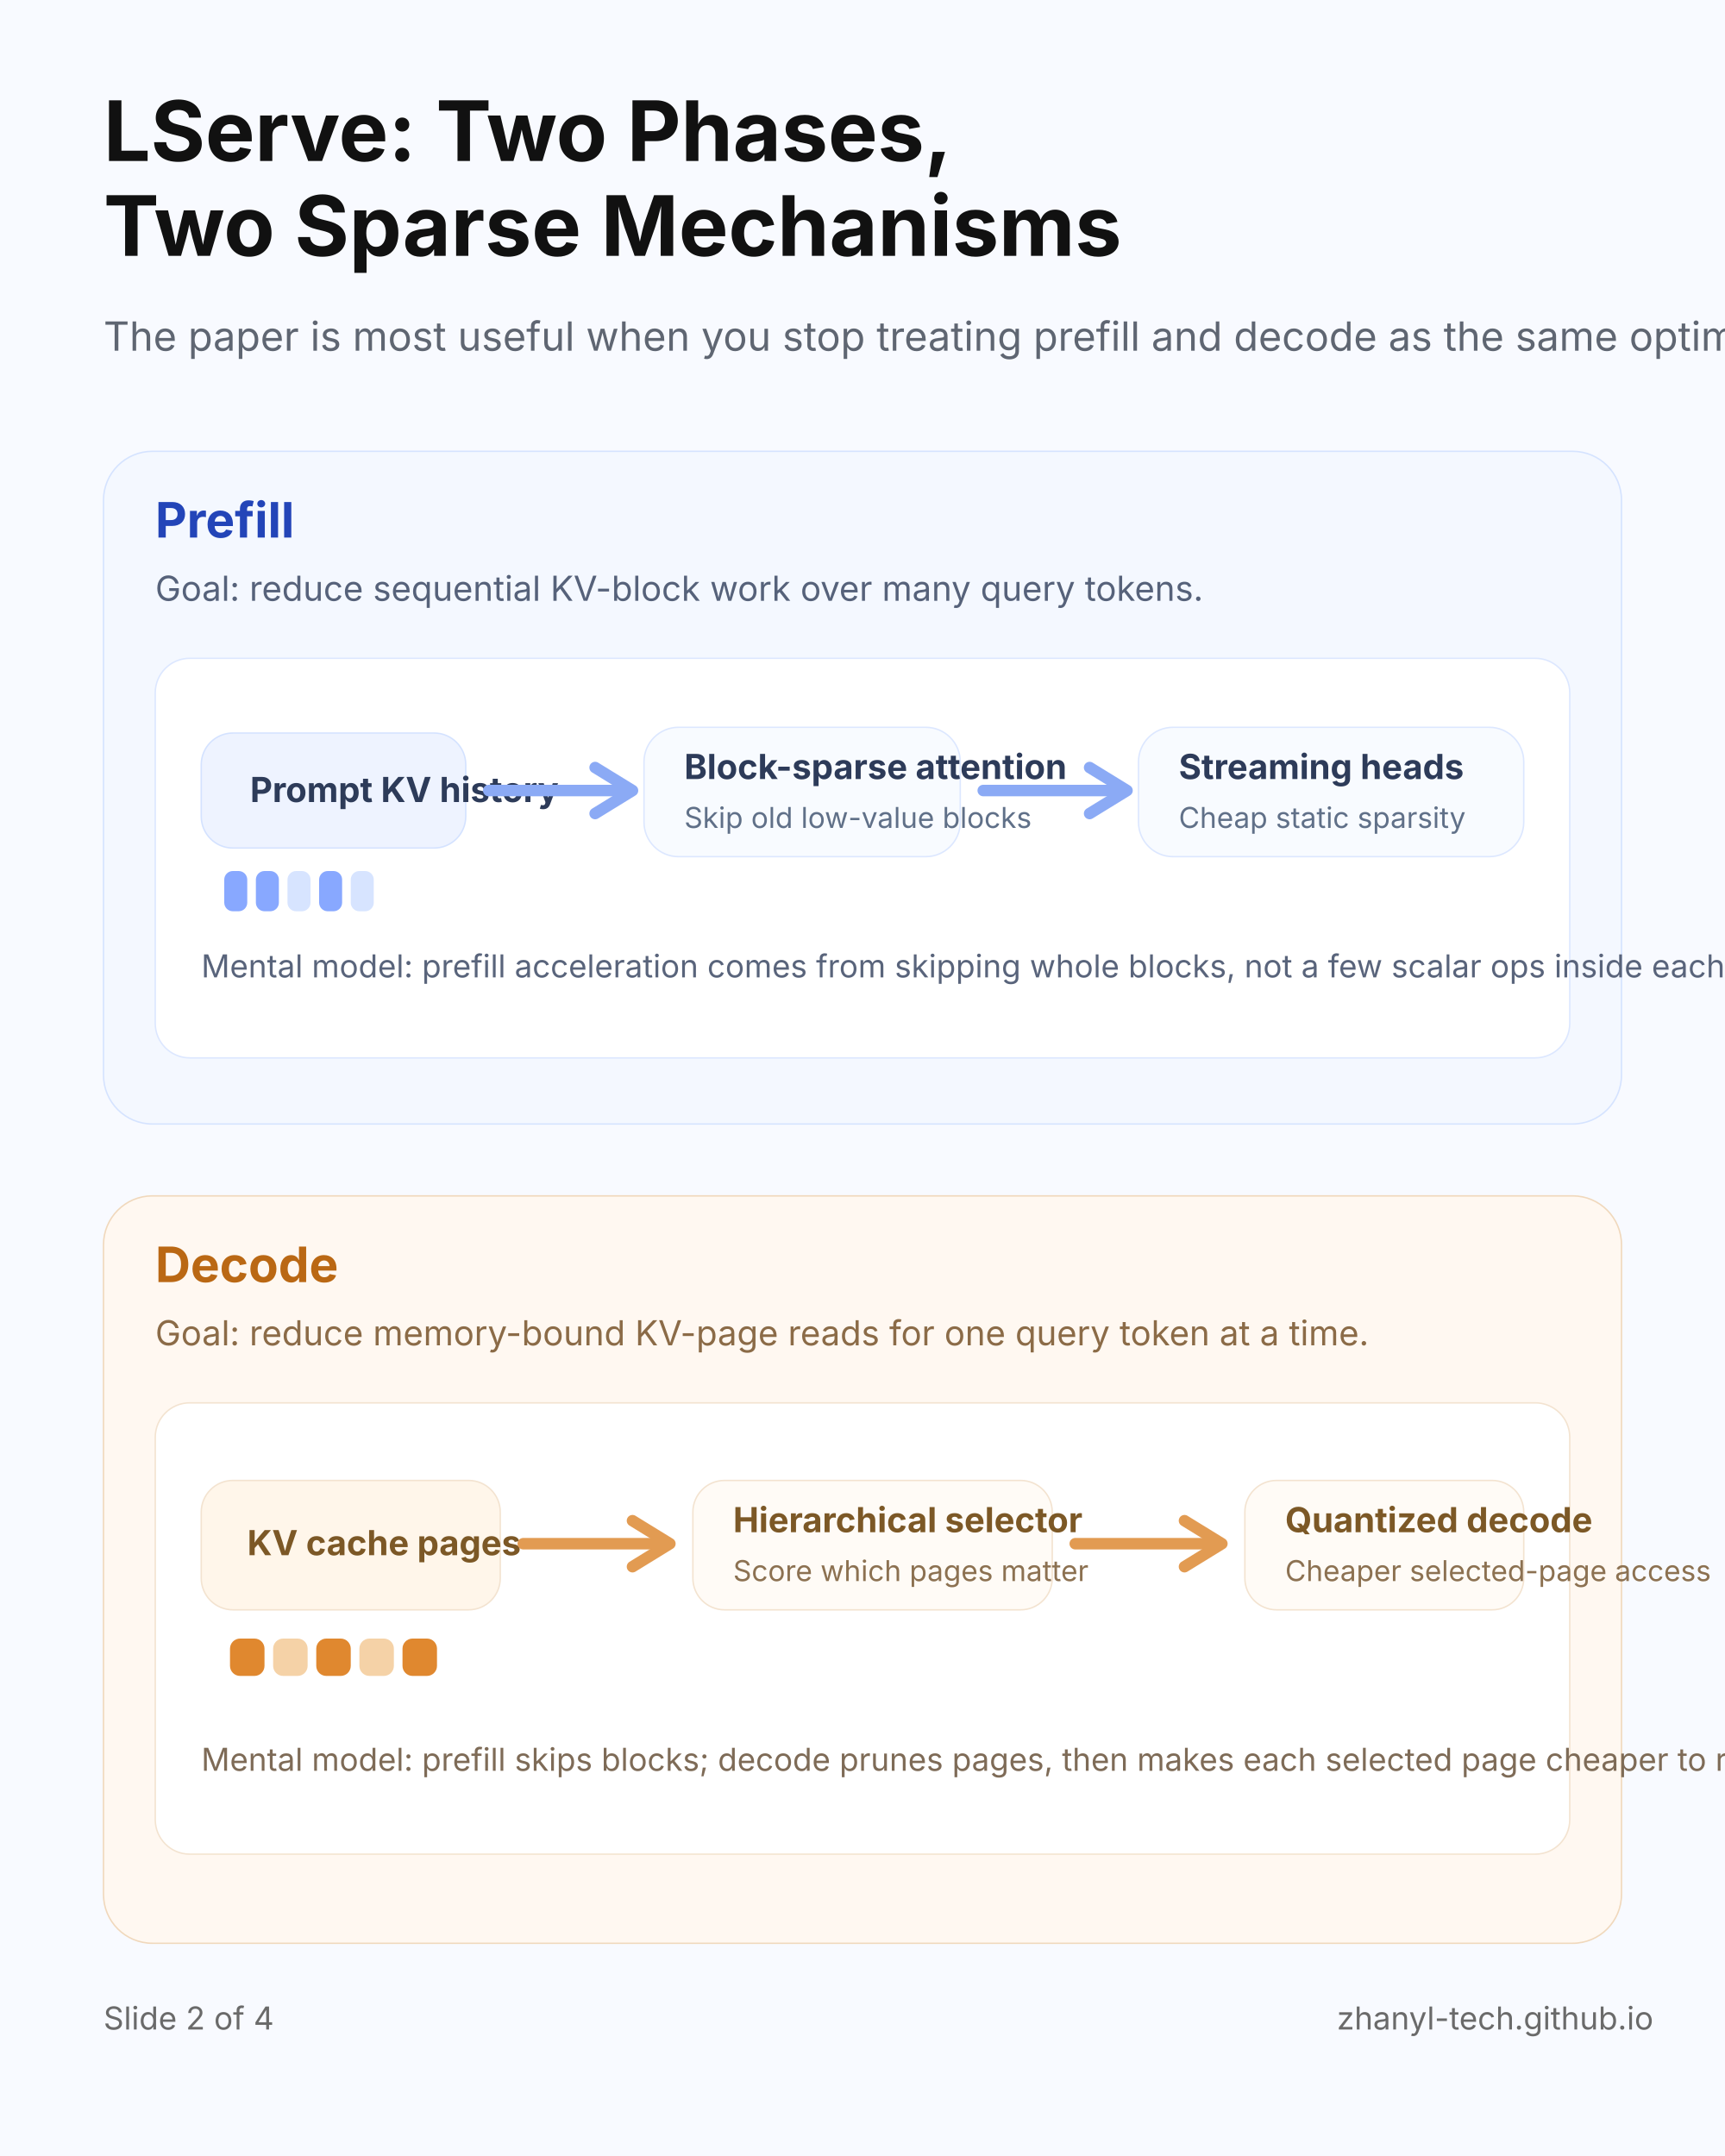
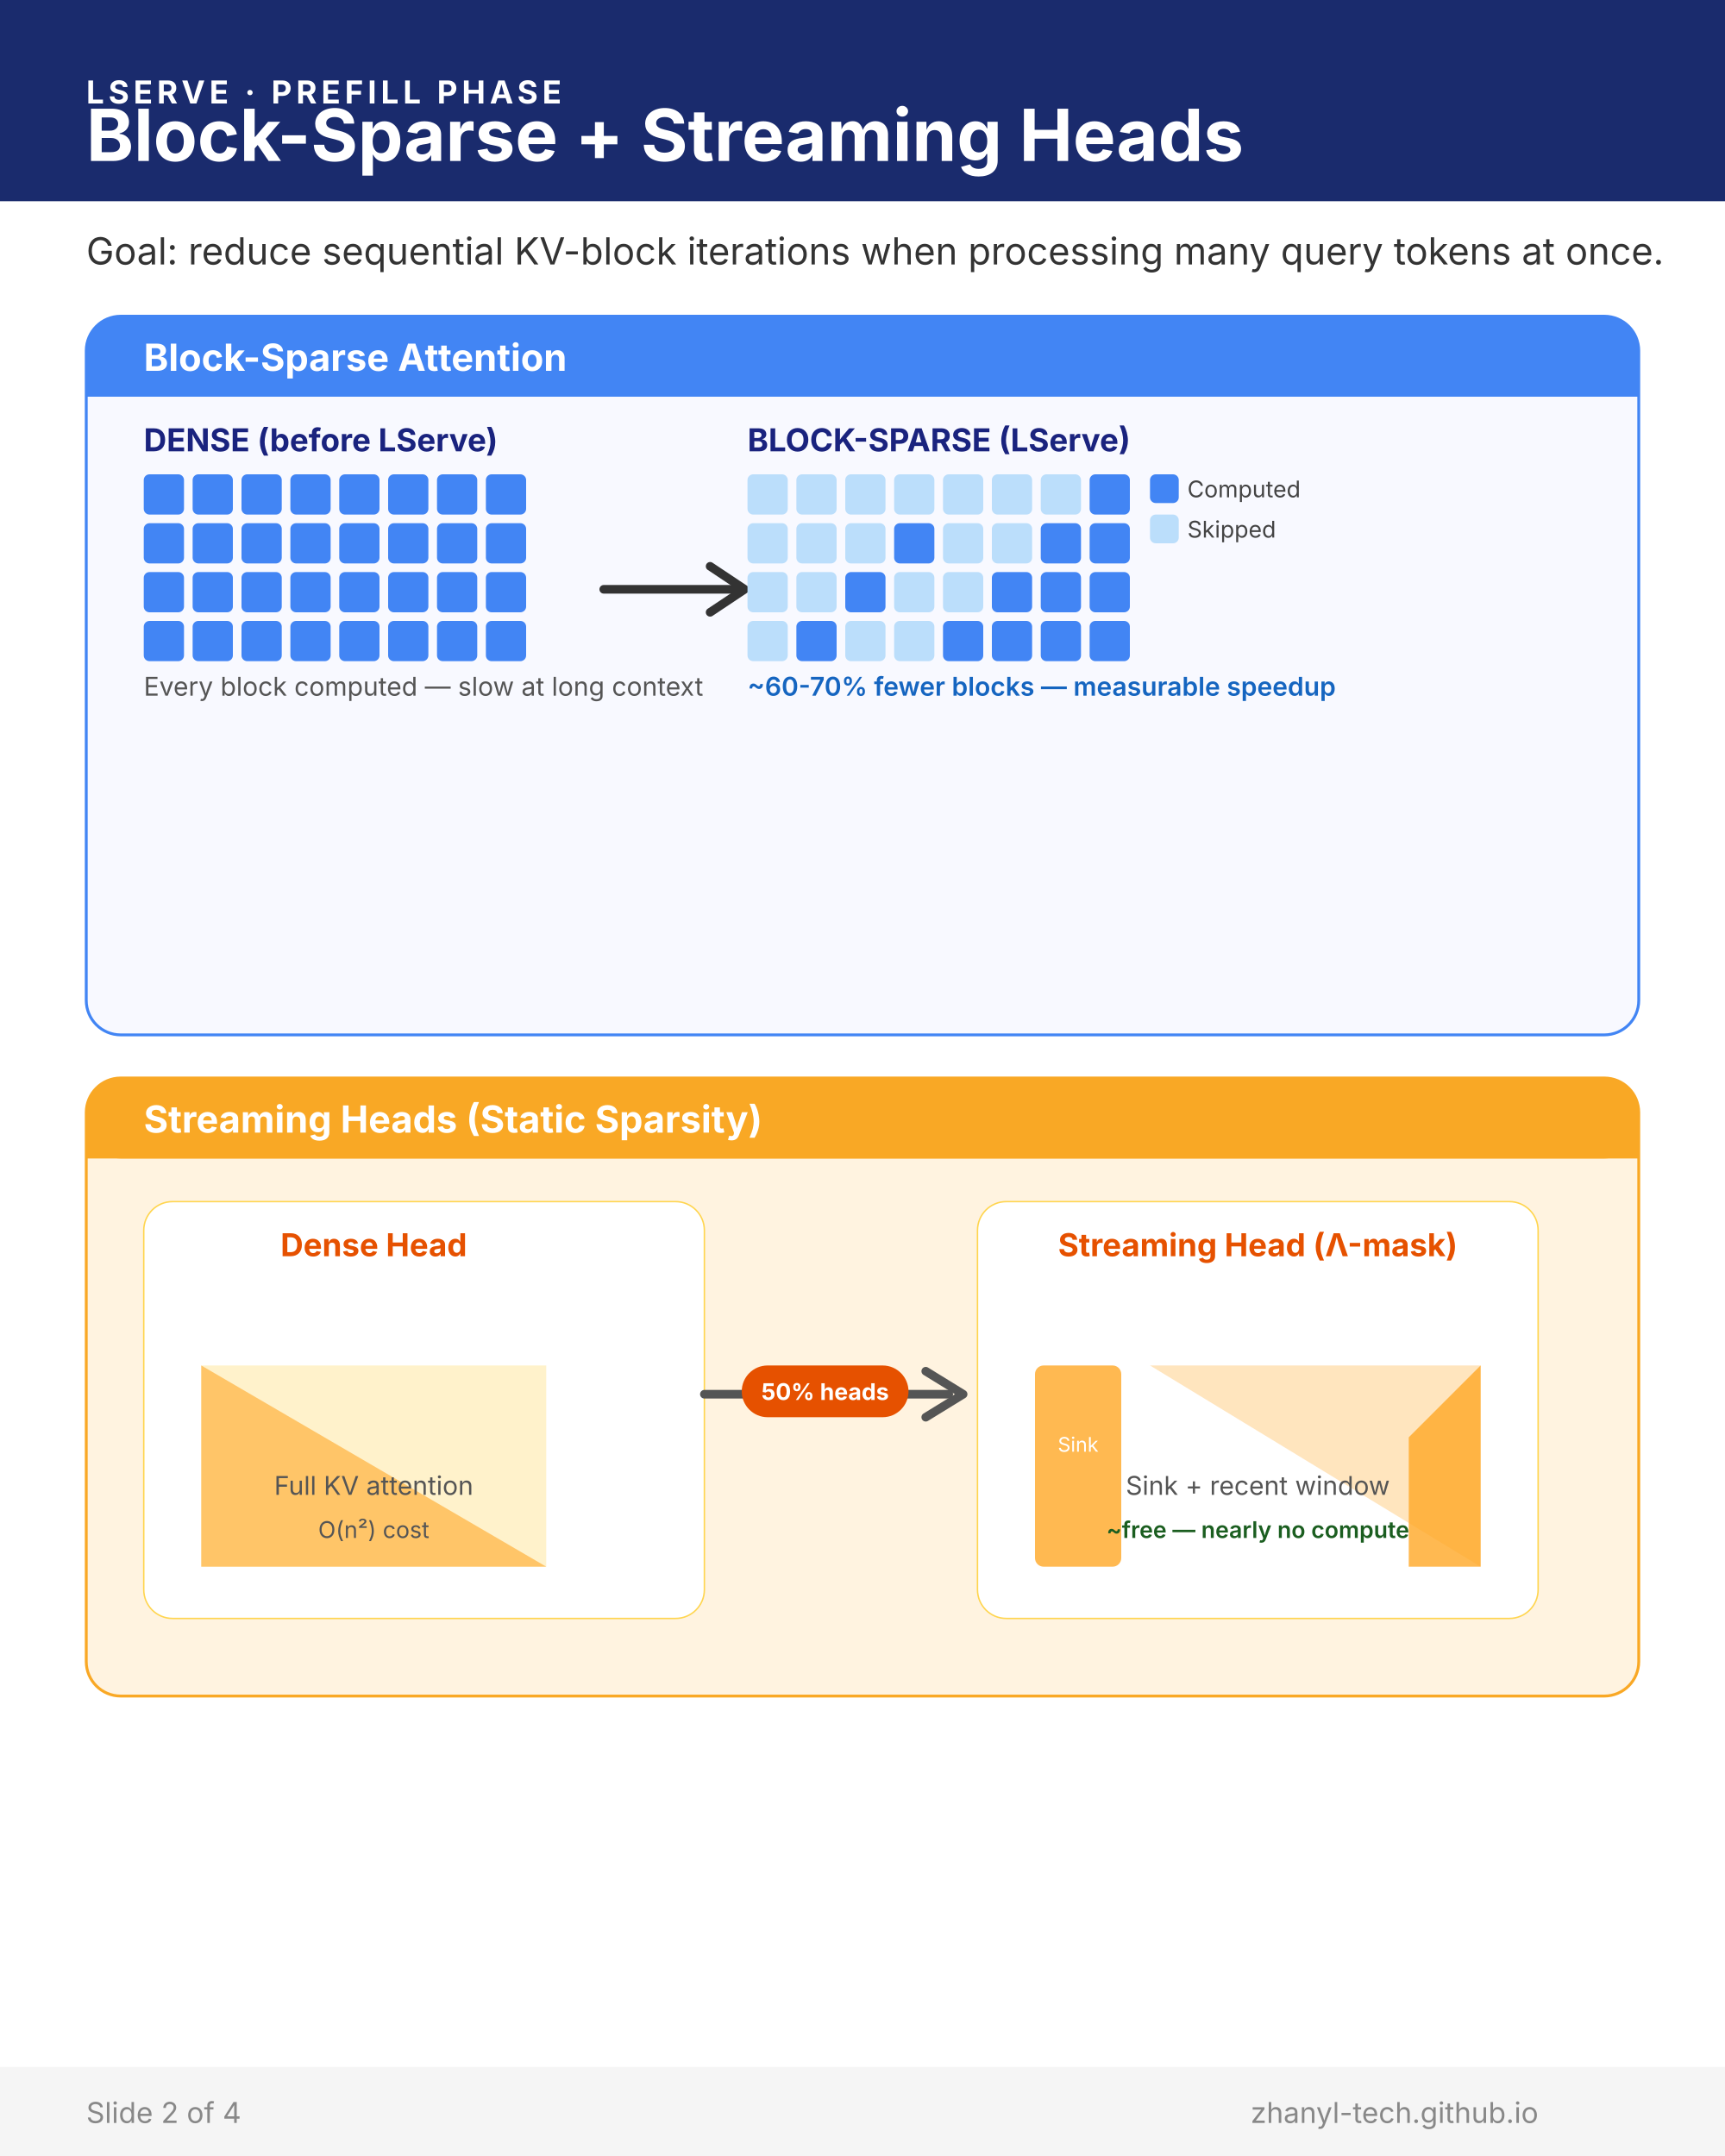
<svg xmlns="http://www.w3.org/2000/svg" width="1200" height="1500" viewBox="0 0 1200 1500" fill="none">
-   <rect width="1200" height="1500" fill="#F8FAFF" />
-   <text x="72" y="112" fill="#111111" font-family="Inter, Arial, sans-serif" font-size="58" font-weight="700">LServe: Two Phases,</text>
-   <text x="72" y="178" fill="#111111" font-family="Inter, Arial, sans-serif" font-size="58" font-weight="700">Two Sparse Mechanisms</text>
-   <text x="72" y="244" fill="#5F6672" font-family="Inter, Arial, sans-serif" font-size="28">The paper is most useful when you stop treating prefill and decode as the same optimization problem.</text>
-   <rect x="72" y="314" width="1056" height="468" rx="34" fill="#F4F8FF" stroke="#D5E3FF" />
-   <text x="108" y="374" fill="#2345B8" font-family="Inter, Arial, sans-serif" font-size="34" font-weight="700">Prefill</text>
-   <text x="108" y="418" fill="#56627A" font-family="Inter, Arial, sans-serif" font-size="24">Goal: reduce sequential KV-block work over many query tokens.</text>
-   <rect x="108" y="458" width="984" height="278" rx="24" fill="#FFFFFF" stroke="#DCE7FF" />
-   <rect x="140" y="510" width="184" height="80" rx="22" fill="#EEF3FF" stroke="#D4E2FF" />
-   <text x="174" y="558" fill="#2D3B59" font-family="Inter, Arial, sans-serif" font-size="24" font-weight="700">Prompt KV history</text>
-   <rect x="156" y="606" width="16" height="28" rx="6" fill="#88A8FF" />
-   <rect x="178" y="606" width="16" height="28" rx="6" fill="#88A8FF" />
-   <rect x="200" y="606" width="16" height="28" rx="6" fill="#D7E4FF" />
-   <rect x="222" y="606" width="16" height="28" rx="6" fill="#88A8FF" />
-   <rect x="244" y="606" width="16" height="28" rx="6" fill="#D7E4FF" />
-   <path d="M340 550H430" stroke="#8BAAF5" stroke-width="8" stroke-linecap="round" />
-   <path d="M414 534L440 550L414 566" stroke="#8BAAF5" stroke-width="8" stroke-linecap="round" stroke-linejoin="round" />
-   <rect x="448" y="506" width="220" height="90" rx="24" fill="#F8FBFF" stroke="#DCE7FF" />
-   <text x="476" y="542" fill="#2D3B59" font-family="Inter, Arial, sans-serif" font-size="24" font-weight="700">Block-sparse attention</text>
-   <text x="476" y="576" fill="#607088" font-family="Inter, Arial, sans-serif" font-size="20">Skip old low-value blocks</text>
-   <path d="M684 550H774" stroke="#8BAAF5" stroke-width="8" stroke-linecap="round" />
-   <path d="M758 534L784 550L758 566" stroke="#8BAAF5" stroke-width="8" stroke-linecap="round" stroke-linejoin="round" />
-   <rect x="792" y="506" width="268" height="90" rx="24" fill="#F8FBFF" stroke="#DCE7FF" />
-   <text x="820" y="542" fill="#2D3B59" font-family="Inter, Arial, sans-serif" font-size="24" font-weight="700">Streaming heads</text>
-   <text x="820" y="576" fill="#607088" font-family="Inter, Arial, sans-serif" font-size="20">Cheap static sparsity</text>
-   <text x="140" y="680" fill="#59647B" font-family="Inter, Arial, sans-serif" font-size="22">Mental model: prefill acceleration comes from skipping whole blocks, not a few scalar ops inside each block.</text>
-   <rect x="72" y="832" width="1056" height="520" rx="34" fill="#FFF8F1" stroke="#F0D8BC" />
-   <text x="108" y="892" fill="#BA6814" font-family="Inter, Arial, sans-serif" font-size="34" font-weight="700">Decode</text>
-   <text x="108" y="936" fill="#8B6B47" font-family="Inter, Arial, sans-serif" font-size="24">Goal: reduce memory-bound KV-page reads for one query token at a time.</text>
-   <rect x="108" y="976" width="984" height="314" rx="24" fill="#FFFFFF" stroke="#F3E3D0" />
-   <rect x="140" y="1030" width="208" height="90" rx="22" fill="#FFF6EA" stroke="#F3E3D0" />
-   <text x="172" y="1082" fill="#7C5826" font-family="Inter, Arial, sans-serif" font-size="24" font-weight="700">KV cache pages</text>
-   <rect x="160" y="1140" width="24" height="26" rx="7" fill="#E0882F" />
-   <rect x="190" y="1140" width="24" height="26" rx="7" fill="#F5D2A7" />
-   <rect x="220" y="1140" width="24" height="26" rx="7" fill="#E0882F" />
-   <rect x="250" y="1140" width="24" height="26" rx="7" fill="#F5D2A7" />
-   <rect x="280" y="1140" width="24" height="26" rx="7" fill="#E0882F" />
-   <path d="M364 1074H456" stroke="#E29B52" stroke-width="8" stroke-linecap="round" />
-   <path d="M440 1058L466 1074L440 1090" stroke="#E29B52" stroke-width="8" stroke-linecap="round" stroke-linejoin="round" />
-   <rect x="482" y="1030" width="250" height="90" rx="22" fill="#FFFBF6" stroke="#F3E3D0" />
-   <text x="510" y="1066" fill="#7C5826" font-family="Inter, Arial, sans-serif" font-size="24" font-weight="700">Hierarchical selector</text>
-   <text x="510" y="1100" fill="#8C7151" font-family="Inter, Arial, sans-serif" font-size="20">Score which pages matter</text>
-   <path d="M748 1074H840" stroke="#E29B52" stroke-width="8" stroke-linecap="round" />
-   <path d="M824 1058L850 1074L824 1090" stroke="#E29B52" stroke-width="8" stroke-linecap="round" stroke-linejoin="round" />
-   <rect x="866" y="1030" width="194" height="90" rx="22" fill="#FFFBF6" stroke="#F3E3D0" />
-   <text x="894" y="1066" fill="#7C5826" font-family="Inter, Arial, sans-serif" font-size="24" font-weight="700">Quantized decode</text>
-   <text x="894" y="1100" fill="#8C7151" font-family="Inter, Arial, sans-serif" font-size="20">Cheaper selected-page access</text>
-   <text x="140" y="1232" fill="#7E6B57" font-family="Inter, Arial, sans-serif" font-size="22">Mental model: prefill skips blocks; decode prunes pages, then makes each selected page cheaper to read.</text>
-   <text x="72" y="1412" fill="#6A6A6A" font-family="Inter, Arial, sans-serif" font-size="22">Slide 2 of 4</text>
-   <text x="930" y="1412" fill="#6A6A6A" font-family="Inter, Arial, sans-serif" font-size="22">zhanyl-tech.github.io</text>
+   <rect width="1200" height="1500" fill="#FFFFFF" />
+   <rect width="1200" height="140" fill="#1A2B6D" />
+   <text x="60" y="72" fill="#FFFFFF" font-family="Inter,Arial,sans-serif" font-size="22" font-weight="700" letter-spacing="3">LSERVE · PREFILL PHASE</text>
+   <text x="60" y="112" fill="#FFFFFF" font-family="Inter,Arial,sans-serif" font-size="50" font-weight="700">Block-Sparse + Streaming Heads</text>
+   <text x="60" y="184" fill="#333333" font-family="Inter,Arial,sans-serif" font-size="26">Goal: reduce sequential KV-block iterations when processing many query tokens at once.</text>
+   <rect x="60" y="220" width="1080" height="500" rx="24" fill="#F8F9FF" stroke="#4285F4" stroke-width="2" />
+   <rect x="60" y="220" width="1080" height="56" rx="24" fill="#4285F4" />
+   <rect x="60" y="252" width="1080" height="24" fill="#4285F4" />
+   <text x="100" y="258" fill="#FFFFFF" font-family="Inter,Arial,sans-serif" font-size="26" font-weight="700">Block-Sparse Attention</text>
+   <text x="100" y="314" fill="#1A237E" font-family="Inter,Arial,sans-serif" font-size="22" font-weight="700">DENSE (before LServe)</text>
+   <g>
+     <rect x="100" y="330" width="28" height="28" rx="4" fill="#4285F4" />
+     <rect x="134" y="330" width="28" height="28" rx="4" fill="#4285F4" />
+     <rect x="168" y="330" width="28" height="28" rx="4" fill="#4285F4" />
+     <rect x="202" y="330" width="28" height="28" rx="4" fill="#4285F4" />
+     <rect x="236" y="330" width="28" height="28" rx="4" fill="#4285F4" />
+     <rect x="270" y="330" width="28" height="28" rx="4" fill="#4285F4" />
+     <rect x="304" y="330" width="28" height="28" rx="4" fill="#4285F4" />
+     <rect x="338" y="330" width="28" height="28" rx="4" fill="#4285F4" />
+     <rect x="100" y="364" width="28" height="28" rx="4" fill="#4285F4" />
+     <rect x="134" y="364" width="28" height="28" rx="4" fill="#4285F4" />
+     <rect x="168" y="364" width="28" height="28" rx="4" fill="#4285F4" />
+     <rect x="202" y="364" width="28" height="28" rx="4" fill="#4285F4" />
+     <rect x="236" y="364" width="28" height="28" rx="4" fill="#4285F4" />
+     <rect x="270" y="364" width="28" height="28" rx="4" fill="#4285F4" />
+     <rect x="304" y="364" width="28" height="28" rx="4" fill="#4285F4" />
+     <rect x="338" y="364" width="28" height="28" rx="4" fill="#4285F4" />
+     <rect x="100" y="398" width="28" height="28" rx="4" fill="#4285F4" />
+     <rect x="134" y="398" width="28" height="28" rx="4" fill="#4285F4" />
+     <rect x="168" y="398" width="28" height="28" rx="4" fill="#4285F4" />
+     <rect x="202" y="398" width="28" height="28" rx="4" fill="#4285F4" />
+     <rect x="236" y="398" width="28" height="28" rx="4" fill="#4285F4" />
+     <rect x="270" y="398" width="28" height="28" rx="4" fill="#4285F4" />
+     <rect x="304" y="398" width="28" height="28" rx="4" fill="#4285F4" />
+     <rect x="338" y="398" width="28" height="28" rx="4" fill="#4285F4" />
+     <rect x="100" y="432" width="28" height="28" rx="4" fill="#4285F4" />
+     <rect x="134" y="432" width="28" height="28" rx="4" fill="#4285F4" />
+     <rect x="168" y="432" width="28" height="28" rx="4" fill="#4285F4" />
+     <rect x="202" y="432" width="28" height="28" rx="4" fill="#4285F4" />
+     <rect x="236" y="432" width="28" height="28" rx="4" fill="#4285F4" />
+     <rect x="270" y="432" width="28" height="28" rx="4" fill="#4285F4" />
+     <rect x="304" y="432" width="28" height="28" rx="4" fill="#4285F4" />
+     <rect x="338" y="432" width="28" height="28" rx="4" fill="#4285F4" />
+   </g>
+   <text x="100" y="484" fill="#555555" font-family="Inter,Arial,sans-serif" font-size="18">Every block computed — slow at long context</text>
+   <path d="M420 410H510" stroke="#333333" stroke-width="6" stroke-linecap="round" />
+   <path d="M494 394L518 410L494 426" stroke="#333333" stroke-width="6" stroke-linecap="round" stroke-linejoin="round" />
+   <text x="520" y="314" fill="#1A237E" font-family="Inter,Arial,sans-serif" font-size="22" font-weight="700">BLOCK-SPARSE (LServe)</text>
+   <g>
+     <rect x="520" y="330" width="28" height="28" rx="4" fill="#BBDEFB" />
+     <rect x="554" y="330" width="28" height="28" rx="4" fill="#BBDEFB" />
+     <rect x="588" y="330" width="28" height="28" rx="4" fill="#BBDEFB" />
+     <rect x="622" y="330" width="28" height="28" rx="4" fill="#BBDEFB" />
+     <rect x="656" y="330" width="28" height="28" rx="4" fill="#BBDEFB" />
+     <rect x="690" y="330" width="28" height="28" rx="4" fill="#BBDEFB" />
+     <rect x="724" y="330" width="28" height="28" rx="4" fill="#BBDEFB" />
+     <rect x="758" y="330" width="28" height="28" rx="4" fill="#4285F4" />
+     <rect x="520" y="364" width="28" height="28" rx="4" fill="#BBDEFB" />
+     <rect x="554" y="364" width="28" height="28" rx="4" fill="#BBDEFB" />
+     <rect x="588" y="364" width="28" height="28" rx="4" fill="#BBDEFB" />
+     <rect x="622" y="364" width="28" height="28" rx="4" fill="#4285F4" />
+     <rect x="656" y="364" width="28" height="28" rx="4" fill="#BBDEFB" />
+     <rect x="690" y="364" width="28" height="28" rx="4" fill="#BBDEFB" />
+     <rect x="724" y="364" width="28" height="28" rx="4" fill="#4285F4" />
+     <rect x="758" y="364" width="28" height="28" rx="4" fill="#4285F4" />
+     <rect x="520" y="398" width="28" height="28" rx="4" fill="#BBDEFB" />
+     <rect x="554" y="398" width="28" height="28" rx="4" fill="#BBDEFB" />
+     <rect x="588" y="398" width="28" height="28" rx="4" fill="#4285F4" />
+     <rect x="622" y="398" width="28" height="28" rx="4" fill="#BBDEFB" />
+     <rect x="656" y="398" width="28" height="28" rx="4" fill="#BBDEFB" />
+     <rect x="690" y="398" width="28" height="28" rx="4" fill="#4285F4" />
+     <rect x="724" y="398" width="28" height="28" rx="4" fill="#4285F4" />
+     <rect x="758" y="398" width="28" height="28" rx="4" fill="#4285F4" />
+     <rect x="520" y="432" width="28" height="28" rx="4" fill="#BBDEFB" />
+     <rect x="554" y="432" width="28" height="28" rx="4" fill="#4285F4" />
+     <rect x="588" y="432" width="28" height="28" rx="4" fill="#BBDEFB" />
+     <rect x="622" y="432" width="28" height="28" rx="4" fill="#BBDEFB" />
+     <rect x="656" y="432" width="28" height="28" rx="4" fill="#4285F4" />
+     <rect x="690" y="432" width="28" height="28" rx="4" fill="#4285F4" />
+     <rect x="724" y="432" width="28" height="28" rx="4" fill="#4285F4" />
+     <rect x="758" y="432" width="28" height="28" rx="4" fill="#4285F4" />
+   </g>
+   <rect x="800" y="330" width="20" height="20" rx="4" fill="#4285F4" />
+   <text x="826" y="346" fill="#444" font-family="Inter,Arial,sans-serif" font-size="16">Computed</text>
+   <rect x="800" y="358" width="20" height="20" rx="4" fill="#BBDEFB" />
+   <text x="826" y="374" fill="#444" font-family="Inter,Arial,sans-serif" font-size="16">Skipped</text>
+   <text x="520" y="484" fill="#1565C0" font-family="Inter,Arial,sans-serif" font-size="18" font-weight="600">~60-70% fewer blocks — measurable speedup</text>
+   <rect x="60" y="750" width="1080" height="430" rx="24" fill="#FFF3E0" stroke="#F9A825" stroke-width="2" />
+   <rect x="60" y="750" width="1080" height="56" rx="24" fill="#F9A825" />
+   <rect x="60" y="782" width="1080" height="24" fill="#F9A825" />
+   <text x="100" y="788" fill="#FFFFFF" font-family="Inter,Arial,sans-serif" font-size="26" font-weight="700">Streaming Heads (Static Sparsity)</text>
+   <rect x="100" y="836" width="390" height="290" rx="20" fill="#FFFFFF" stroke="#FFD54F" />
+   <text x="260" y="874" fill="#E65100" font-family="Inter,Arial,sans-serif" font-size="22" font-weight="700" text-anchor="middle">Dense Head</text>
+   <polygon points="140,950 380,950 380,1090 140,1090" fill="#FFD54F" opacity="0.3" />
+   <polygon points="140,950 380,1090 140,1090" fill="#FFA726" opacity="0.6" />
+   <text x="260" y="1040" fill="#555" font-family="Inter,Arial,sans-serif" font-size="18" text-anchor="middle">Full KV attention</text>
+   <text x="260" y="1070" fill="#555" font-family="Inter,Arial,sans-serif" font-size="16" text-anchor="middle">O(n²) cost</text>
+   <path d="M490 970H660" stroke="#555555" stroke-width="6" stroke-linecap="round" />
+   <path d="M644 954L670 970L644 986" stroke="#555555" stroke-width="6" stroke-linecap="round" stroke-linejoin="round" />
+   <rect x="516" y="950" width="116" height="36" rx="18" fill="#E65100" />
+   <text x="574" y="974" fill="#FFF" font-family="Inter,Arial,sans-serif" font-size="16" font-weight="700" text-anchor="middle">50% heads</text>
+   <rect x="680" y="836" width="390" height="290" rx="20" fill="#FFFFFF" stroke="#FFD54F" />
+   <text x="875" y="874" fill="#E65100" font-family="Inter,Arial,sans-serif" font-size="22" font-weight="700" text-anchor="middle">Streaming Head (Λ-mask)</text>
+   <rect x="720" y="950" width="60" height="140" rx="6" fill="#FFA726" opacity="0.8" />
+   <text x="750" y="1010" fill="#FFF" font-family="Inter,Arial,sans-serif" font-size="14" text-anchor="middle">Sink</text>
+   <polygon points="800,950 1030,950 1030,1090" fill="#FFA726" opacity="0.3" />
+   <polygon points="980,1000 1030,950 1030,1090 980,1090" fill="#FFA726" opacity="0.8" />
+   <text x="875" y="1040" fill="#555" font-family="Inter,Arial,sans-serif" font-size="18" text-anchor="middle">Sink + recent window</text>
+   <text x="875" y="1070" fill="#1B5E20" font-family="Inter,Arial,sans-serif" font-size="16" font-weight="600" text-anchor="middle">~free — nearly no compute</text>
+   <rect x="0" y="1438" width="1200" height="62" fill="#F5F5F5" />
+   <text x="60" y="1477" fill="#888888" font-family="Inter,Arial,sans-serif" font-size="20">Slide 2 of 4</text>
+   <text x="870" y="1477" fill="#888888" font-family="Inter,Arial,sans-serif" font-size="20">zhanyl-tech.github.io</text>
</svg>
